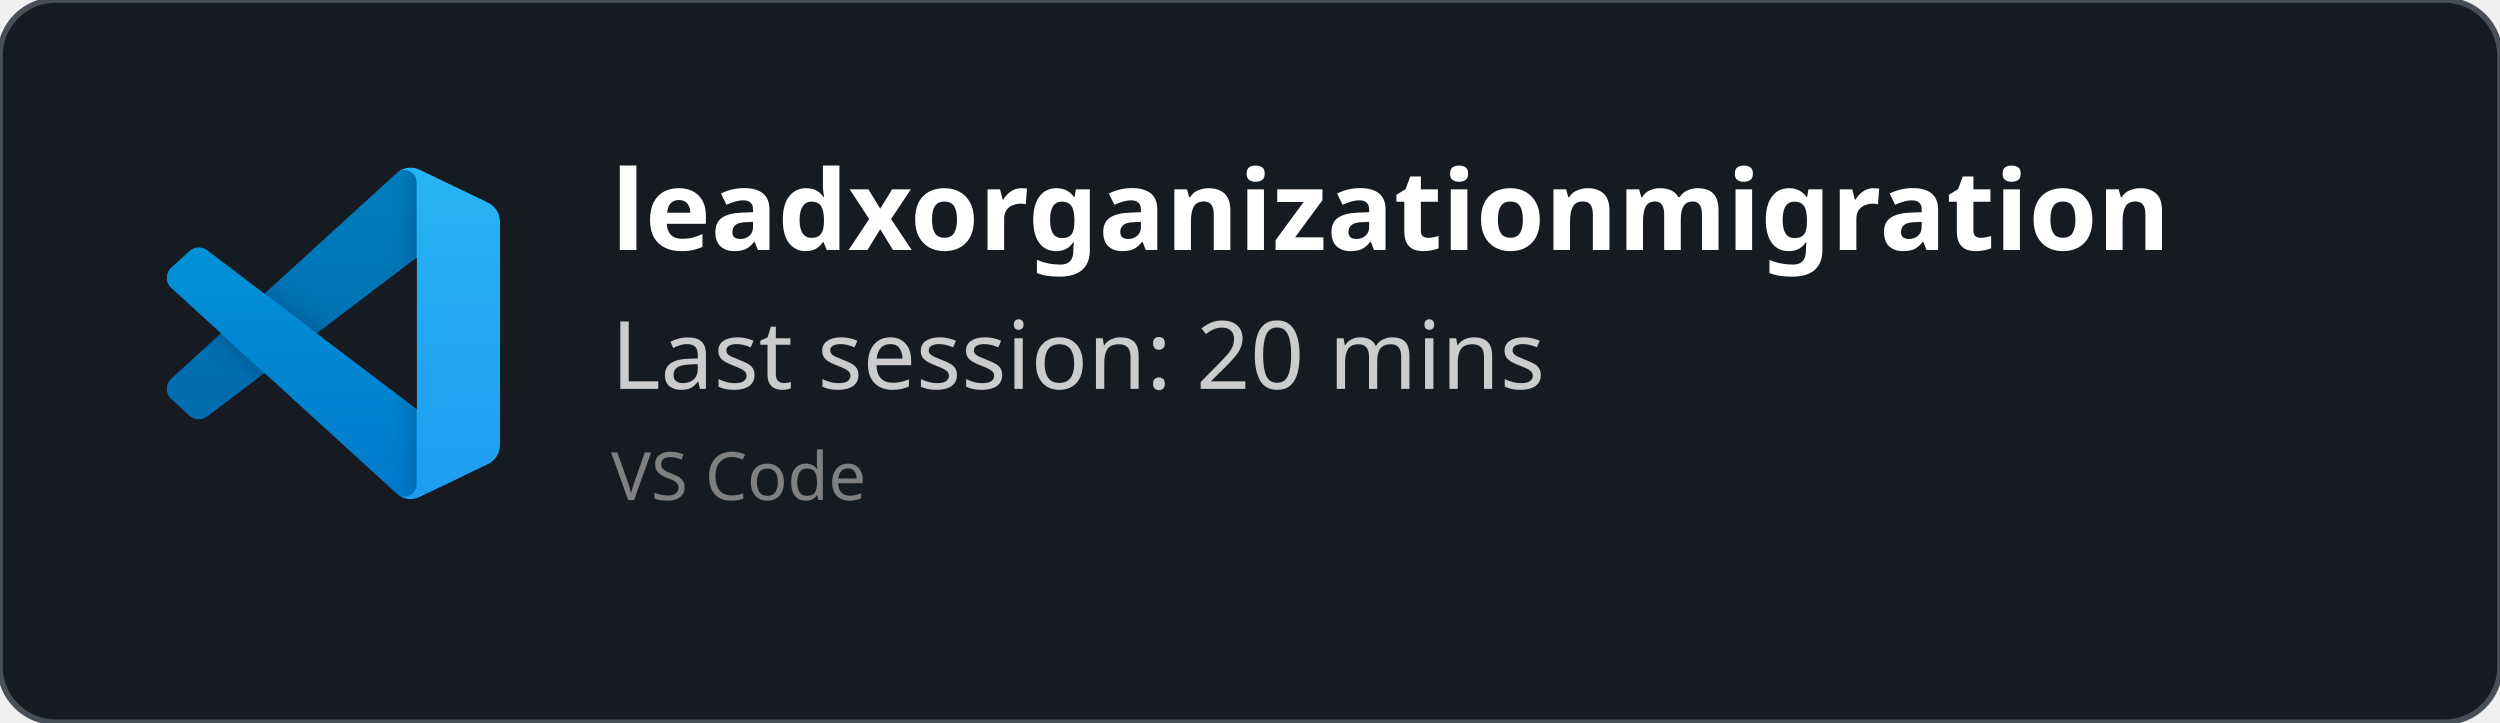
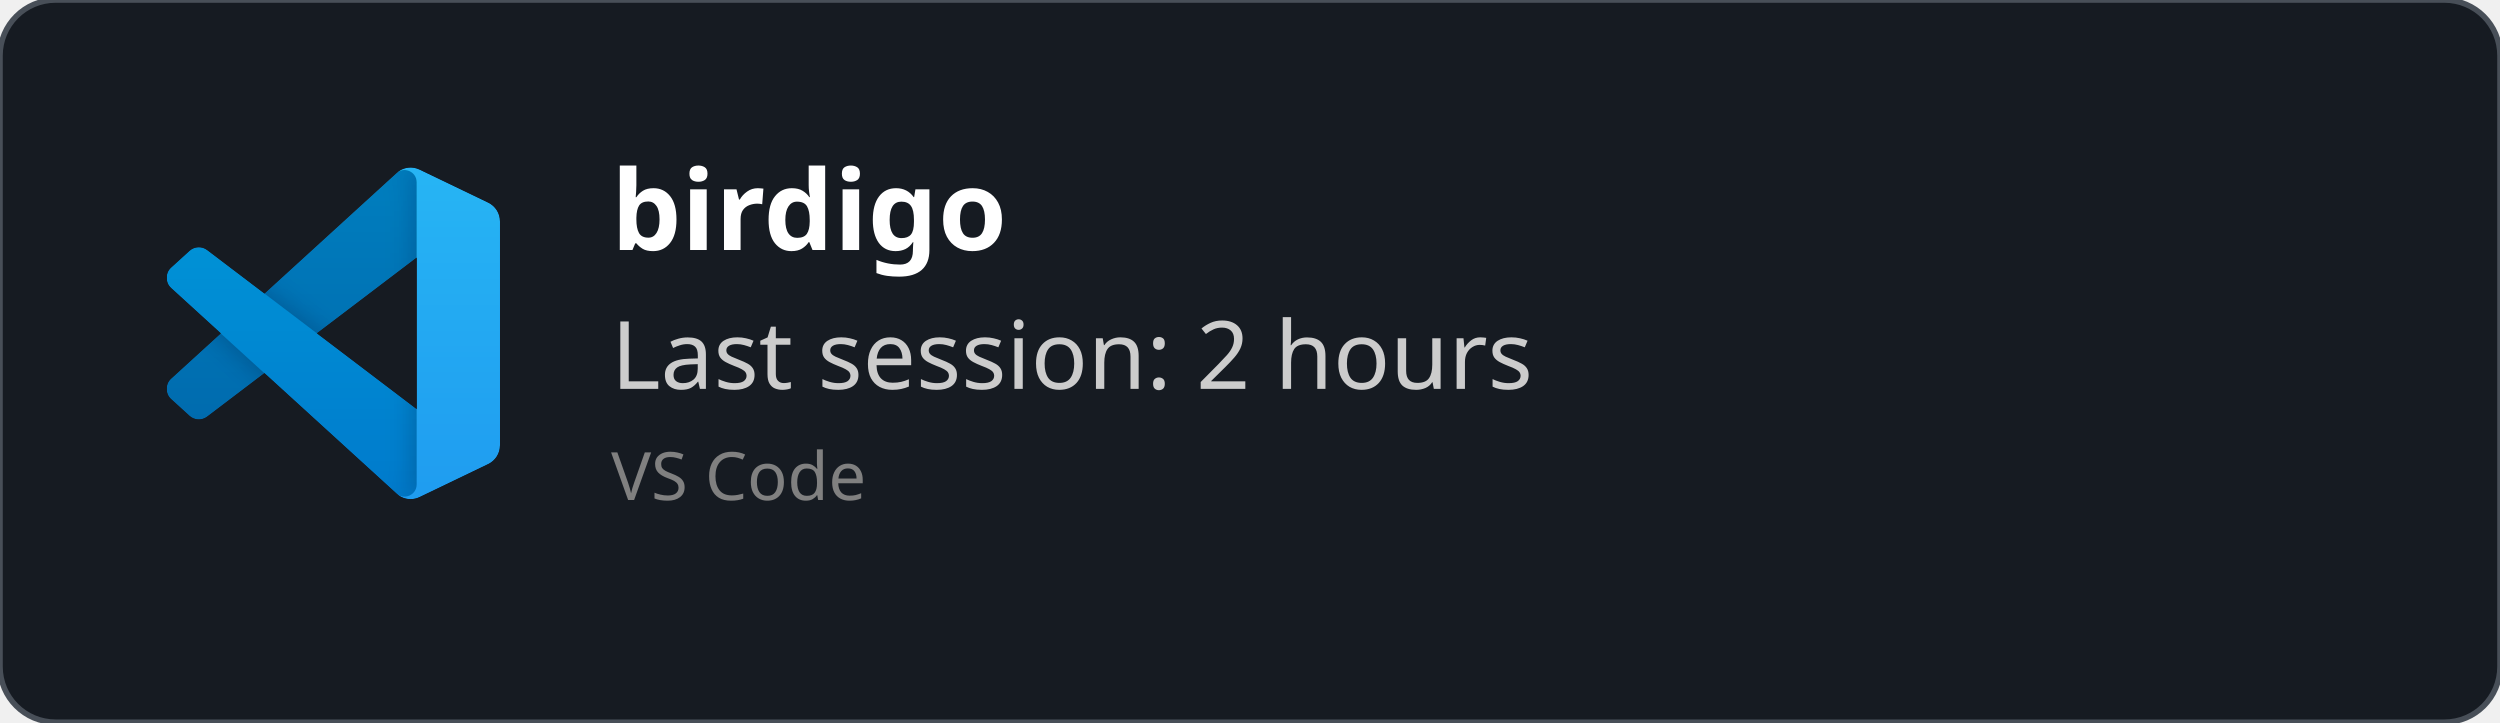
<svg xmlns="http://www.w3.org/2000/svg" width="450" height="130" viewBox="0 0 450 130" fill="none" role="img">
  <style>
    *{
        font-family: 'Segoe UI', Ubuntu, monospace
    }
    </style>
  <defs>
    <clipPath id="horizontalClip" x="20" y="20" width="500" height="200">
      <rect x="90" y="20" width="300" height="50" />
    </clipPath>
  </defs>
  <rect width="450" height="130" fill="rgba(22,27,34)" stroke="#484f58" stroke-width="1" fill-opacity="1" stroke-opacity="1" x="0" y="0" rx="10px" ry="10px">
    </rect>
  <svg width="60" height="60" x="30" y="30" viewBox="0 0 100 100" fill="none" id="vscode">
    <mask id="mask0" mask-type="alpha" maskUnits="userSpaceOnUse" x="0" y="0" width="100" height="100">
      <path fill-rule="evenodd" clip-rule="evenodd" d="M70.912 99.317C72.487 99.931 74.283 99.891 75.873 99.126L96.461 89.22C98.624 88.179 100 85.989 100 83.587V16.413C100 14.011 98.624 11.822 96.461 10.781L75.873 0.874C73.786 -0.13 71.345 0.116 69.513 1.447C69.252 1.637 69.003 1.849 68.769 2.083L29.355 38.041L12.187 25.01C10.589 23.797 8.354 23.896 6.869 25.246L1.363 30.255C-0.453 31.906 -0.455 34.763 1.359 36.417L16.247 50L1.359 63.583C-0.455 65.237 -0.453 68.094 1.363 69.745L6.869 74.754C8.354 76.104 10.589 76.204 12.187 74.99L29.355 61.959L68.769 97.917C69.392 98.541 70.125 99.01 70.912 99.317ZM75.015 27.299L45.109 50L75.015 72.701V27.299Z" fill="white" />
    </mask>
    <g mask="url(#mask0)">
      <path d="M96.461 10.796L75.857 0.876C73.472 -0.273 70.622 0.212 68.75 2.083L1.299 63.583C-0.516 65.237 -0.514 68.094 1.303 69.745L6.813 74.754C8.298 76.104 10.535 76.204 12.134 74.99L93.361 13.37C96.086 11.303 100 13.246 100 16.667V16.427C100 14.027 98.625 11.838 96.461 10.796Z" fill="#0065A9" />
      <g filter="url(#filter0_d)">
        <path d="M96.461 89.204L75.857 99.124C73.472 100.273 70.622 99.788 68.75 97.917L1.299 36.417C-0.516 34.763 -0.514 31.906 1.303 30.255L6.813 25.246C8.298 23.896 10.535 23.796 12.134 25.009L93.361 86.63C96.086 88.697 100 86.754 100 83.333V83.573C100 85.974 98.625 88.162 96.461 89.204Z" fill="#007ACC" />
      </g>
      <g filter="url(#filter1_d)">
        <path d="M75.858 99.126C73.472 100.274 70.622 99.788 68.75 97.917C71.056 100.223 75 98.59 75 95.328V4.672C75 1.41 71.056 -0.223 68.75 2.083C70.622 0.211 73.472 -0.274 75.858 0.874L96.459 10.781C98.623 11.822 100 14.011 100 16.413V83.587C100 85.989 98.623 88.179 96.459 89.22L75.858 99.126Z" fill="#1F9CF0" />
      </g>
      <g style="mix-blend-mode:overlay" opacity="0.25">
        <path fill-rule="evenodd" clip-rule="evenodd" d="M70.851 99.317C72.426 99.931 74.222 99.891 75.812 99.126L96.4 89.22C98.563 88.179 99.939 85.989 99.939 83.587V16.413C99.939 14.011 98.564 11.822 96.4 10.781L75.812 0.874C73.725 -0.13 71.284 0.116 69.453 1.447C69.191 1.637 68.942 1.849 68.708 2.083L29.294 38.041L12.126 25.01C10.528 23.796 8.293 23.896 6.809 25.246L1.302 30.255C-0.513 31.906 -0.515 34.763 1.298 36.417L16.186 50L1.298 63.583C-0.515 65.237 -0.513 68.094 1.302 69.745L6.809 74.754C8.293 76.104 10.528 76.204 12.126 74.99L29.294 61.959L68.708 97.917C69.332 98.54 70.064 99.01 70.851 99.317ZM74.954 27.299L45.048 50L74.954 72.701V27.299Z" fill="url(#paint0_linear)" />
      </g>
    </g>
    <defs>
      <filter id="filter0_d" x="-8.394" y="15.829" width="116.727" height="92.246" filterUnits="userSpaceOnUse" color-interpolation-filters="sRGB">
        <feFlood flood-opacity="0" result="BackgroundImageFix" />
        <feColorMatrix in="SourceAlpha" type="matrix" values="0 0 0 0 0 0 0 0 0 0 0 0 0 0 0 0 0 0 127 0" />
        <feOffset />
        <feGaussianBlur stdDeviation="4.167" />
        <feColorMatrix type="matrix" values="0 0 0 0 0 0 0 0 0 0 0 0 0 0 0 0 0 0 0.25 0" />
        <feBlend mode="overlay" in2="BackgroundImageFix" result="effect1_dropShadow" />
        <feBlend mode="normal" in="SourceGraphic" in2="effect1_dropShadow" result="shape" />
      </filter>
      <filter id="filter1_d" x="60.417" y="-8.076" width="47.917" height="116.151" filterUnits="userSpaceOnUse" color-interpolation-filters="sRGB">
        <feFlood flood-opacity="0" result="BackgroundImageFix" />
        <feColorMatrix in="SourceAlpha" type="matrix" values="0 0 0 0 0 0 0 0 0 0 0 0 0 0 0 0 0 0 127 0" />
        <feOffset />
        <feGaussianBlur stdDeviation="4.167" />
        <feColorMatrix type="matrix" values="0 0 0 0 0 0 0 0 0 0 0 0 0 0 0 0 0 0 0.25 0" />
        <feBlend mode="overlay" in2="BackgroundImageFix" result="effect1_dropShadow" />
        <feBlend mode="normal" in="SourceGraphic" in2="effect1_dropShadow" result="shape" />
      </filter>
      <linearGradient id="paint0_linear" x1="49.939" y1="0.258" x2="49.939" y2="99.742" gradientUnits="userSpaceOnUse">
        <stop stop-color="white" />
        <stop offset="1" stop-color="white" stop-opacity="0" />
      </linearGradient>
    </defs>
  </svg>
  <text x="110" y="45" font-size="20" clip-path="url(#horizontalClip)" font-weight="bold" font-family="Ubuntu" fill="white">
-     leadxorganizationmigration
+     birdigo
    </text>
  <text x="110" y="70" font-size="17px" font-family="Ubuntu" fill="#ccc">
-     Last session: 20 mins
+     Last session: 2 hours
    </text>
  <text x="110" y="90" font-size="12px" font-family="Ubuntu" fill="grey">
    VS Code
    </text>
</svg>
